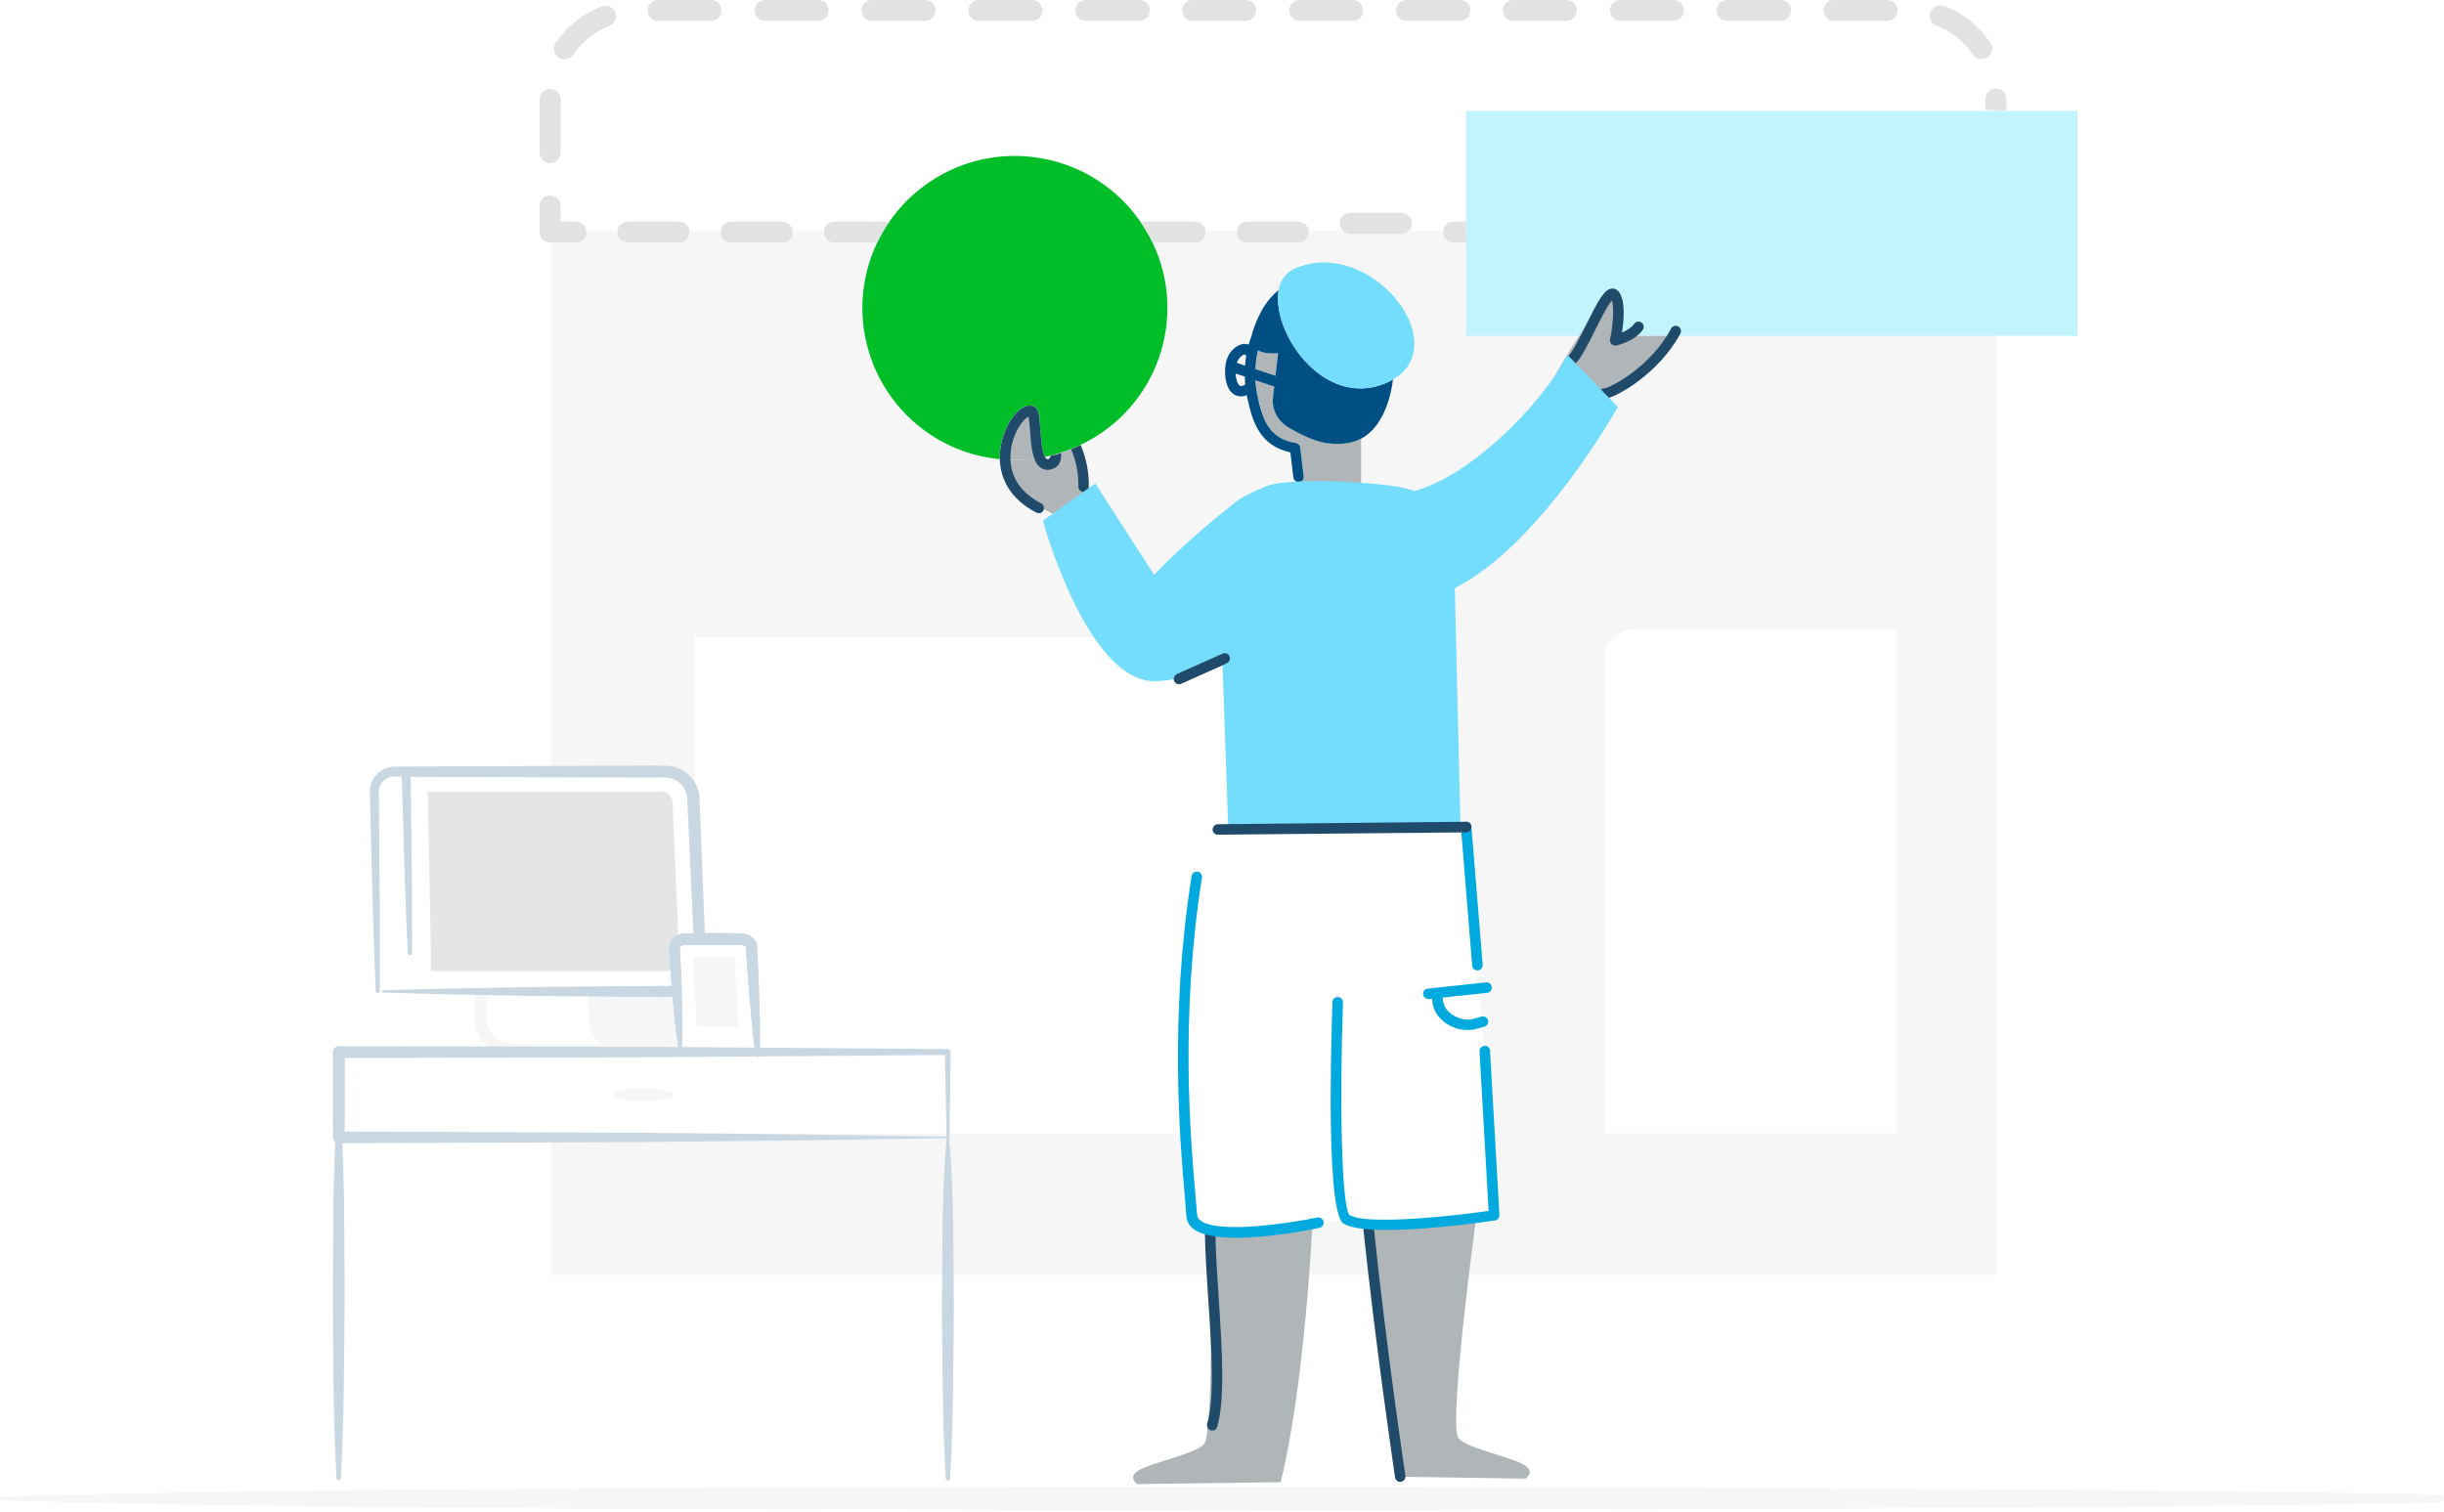
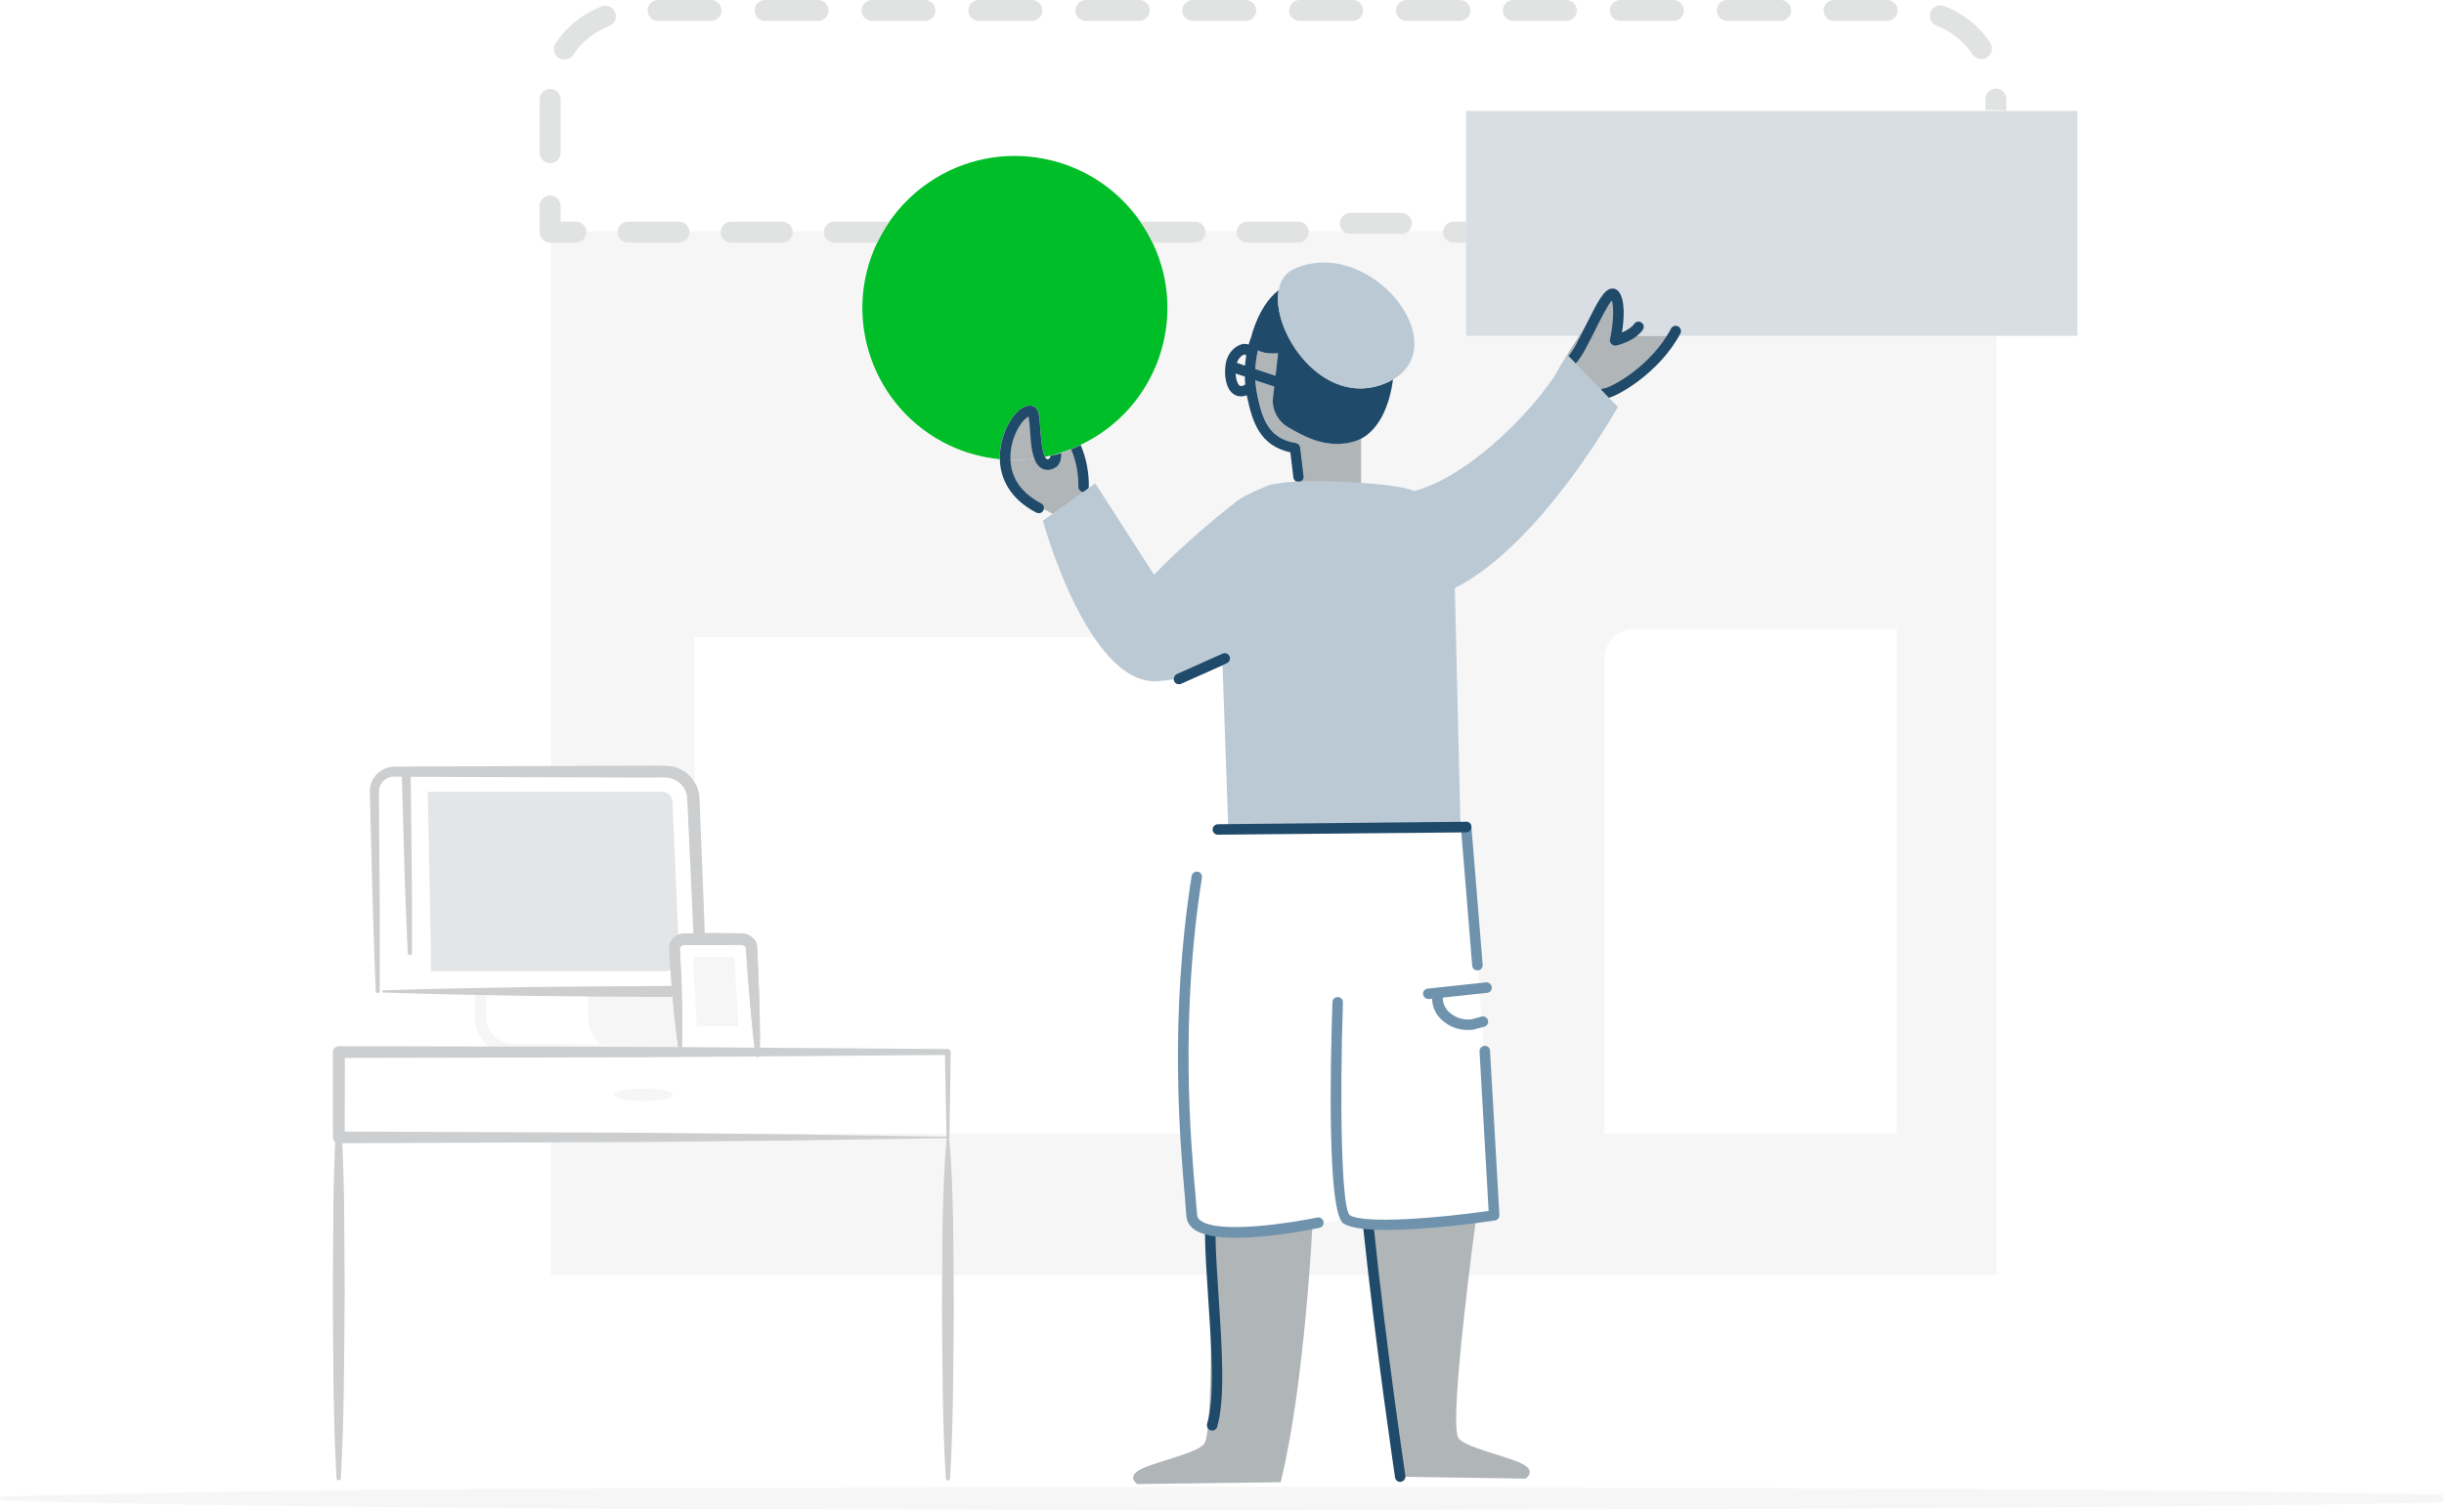
<svg xmlns="http://www.w3.org/2000/svg" width="215" height="133" viewBox="0 0 215 133">
  <g fill="none" fill-rule="evenodd">
    <path d="M141.14 58.004v41.725h25.726V55.355H143.81a2.657 2.657 0 0 0-2.67 2.649z" />
    <path d="M129 29.455v-9.128h-28.148c.192.33.385.673.55 1.03 3.18 6.657.344 14.618-6.317 17.816l-.152.068-.234.11c-.55.247-1.129.453-1.707.618l-.261.068c-.097.028-.207.055-.303.083-.151.04-.317.068-.468.11-.275-.495-.358-1.744-.413-2.457-.083-1.167-.124-1.812-.592-2.004-.743-.302-1.72.466-2.381 1.88a6.266 6.266 0 0 0-.592 2.786c-7.378-.727-12.76-7.288-12.03-14.631a13.002 13.002 0 0 1 1.239-4.42c.165-.357.358-.686.55-1.03H48.464V67.75c4.226.082 12.54-1.469 12.65 2.443V56.07h54.383v16.758c4.336-.027 8.7 1.002 13.021.289a.344.344 0 0 1 .413.26c.427 2.526 2.092 25.351 2.271 27.616.152 2.059.496 4.077.07 6.122a.368.368 0 0 1-.345.247c-1.555.082-3.11.288-4.666.274-1.46 0-7.006-.15-7.405-.288-.496-.178-2.877.398-4.102.48-1.17.07-5.795.385-6.937.412-1.432.028-2.932-.014-2.974-1.386-.013-.769-.743-6.314-.633-7.11H61.54c0 .179-8.836-.014-13.076-.055v12.504h127.17V29.455H129zm37.866 70.26H141.14V57.99a2.654 2.654 0 0 1 2.657-2.649h23.069v44.375z" fill="#F6F6F6" fill-rule="nonzero" />
    <path d="M100.838 20.314a9.124 9.124 0 0 0-.495-.769c-4.185-6.094-12.526-7.659-18.637-3.486a13.386 13.386 0 0 0-3.497 3.486c-.179.247-.33.508-.495.782-.193.33-.386.673-.55 1.03-3.18 6.67-.331 14.659 6.358 17.83 1.39.658 2.89 1.07 4.433 1.22a6.121 6.121 0 0 1 .591-2.785c.661-1.4 1.638-2.17 2.382-1.88.468.191.523.836.592 2.003.055.714.137 1.963.412 2.457.166-.027.317-.069.468-.11a9.08 9.08 0 0 0 .303-.082l.262-.069c.578-.165 1.156-.37 1.707-.617l.234-.11.151-.069c6.69-3.17 9.525-11.145 6.332-17.802-.166-.357-.358-.686-.551-1.03z" fill="#00BE28" fill-rule="nonzero" />
    <path d="M166.825 55.451h-23.056a2.654 2.654 0 0 0-2.656 2.649v41.725h25.712V55.451z" />
-     <path fill="#C2F4FF" fill-rule="nonzero" d="M128.972 9.759V29.55h53.778V9.759z" />
+     <path fill="#D8DEE4" fill-rule="nonzero" d="M128.972 9.759V29.55h53.778V9.759z" />
    <path d="M52.208 87.253l7.158-.055.523 5.669-5.836-.522s-2.313-.467-1.845-5.092z" fill="#F6F6F6" fill-rule="nonzero" />
    <path d="M50.708 21.343h-2.312a.921.921 0 0 1-.923-.92v-2.305a.921.921 0 0 1 1.845 0v1.386h1.39a.921.921 0 0 1 0 1.84zm-2.312-6.986a.921.921 0 0 1-.923-.92V8.743a.921.921 0 0 1 1.845 0v4.694c0 .508-.413.92-.922.92zm1.252-9.128a.921.921 0 0 1-.77-1.427 8.532 8.532 0 0 1 4.046-3.24.932.932 0 0 1 1.198.536.928.928 0 0 1-.537 1.194 6.684 6.684 0 0 0-3.166 2.54.922.922 0 0 1-.77.397zm124.664-.027a.937.937 0 0 1-.77-.412 6.691 6.691 0 0 0-3.18-2.525.923.923 0 0 1-.537-1.194.927.927 0 0 1 1.198-.536 8.396 8.396 0 0 1 4.06 3.226.922.922 0 0 1-.248 1.276.878.878 0 0 1-.523.165zm-8.258-3.363h-4.708a.921.921 0 0 1-.922-.92c0-.507.413-.919.922-.919h4.708a.921.921 0 0 1 0 1.84zm-9.401 0h-4.708a.921.921 0 0 1-.922-.92c0-.507.413-.919.922-.919h4.694a.92.92 0 0 1 .014 1.84zm-9.401 0h-4.708a.921.921 0 0 1-.922-.92c0-.507.413-.919.922-.919h4.708a.921.921 0 0 1 0 1.84zm-9.415 0h-4.708a.921.921 0 0 1-.922-.92c0-.507.413-.919.922-.919h4.708a.921.921 0 0 1 0 1.84zm-9.401 0h-4.708a.921.921 0 0 1-.922-.92c0-.507.413-.919.922-.919h4.694a.92.92 0 0 1 .014 1.84zm-9.401 0h-4.708a.921.921 0 0 1-.922-.92c0-.507.413-.919.922-.919h4.708a.921.921 0 0 1 0 1.84zm-9.402 0h-4.707a.921.921 0 0 1-.922-.92c0-.507.413-.919.922-.919h4.707a.921.921 0 0 1 0 1.84zm-9.414 0h-4.694a.921.921 0 0 1-.922-.92c0-.507.413-.919.922-.919h4.707c.51 0 .923.412.923.92a.942.942 0 0 1-.936.92zm-9.401 0H86.11a.921.921 0 0 1-.922-.92c0-.507.413-.919.922-.919h4.708a.921.921 0 0 1 0 1.84zm-9.402 0H76.71a.921.921 0 0 1-.922-.92c0-.507.413-.919.922-.919h4.707a.921.921 0 0 1 0 1.84zm-9.4 0h-4.708a.921.921 0 0 1-.922-.92c0-.507.413-.919.922-.919h4.707a.921.921 0 0 1 0 1.84zm-9.415 0h-4.708a.921.921 0 0 1-.922-.92c0-.507.413-.919.922-.919h4.708a.921.921 0 0 1 0 1.84z" fill="#E1E2E2" fill-rule="nonzero" />
    <path d="M115.47 107.484s-.661 14.234-2.808 22.936l-12.609.164s-1.018-.645.33-1.317c1.405-.7 5.176-1.455 5.603-2.306.826-1.647.495-18.557.495-18.557m13.889-.48s.66 13.3 2.808 22.015l11.025.165s1.019-.645-.33-1.318c-1.404-.7-5.176-1.455-5.603-2.306-.825-1.647 1.61-19.49 1.61-19.49" fill="#B0B5B8" fill-rule="nonzero" />
    <path d="M92.442 40.71s.289.247.399-.714c-.427.124-.867.22-1.294.288.193.37.468.563.895.426z" />
    <path d="M92.442 40.71c-.427.137-.702-.055-.895-.426-.743.124-1.5.192-2.257.192-.276 0-.537-.013-.812-.027.096 1.496.88 3.047 2.931 4.118l1.5.81 2.506-1.538c.261-2.086-.18-3.582-.647-4.53a13.29 13.29 0 0 1-1.927.687c-.11.96-.4.714-.4.714z" fill="#B0B5B8" fill-rule="nonzero" />
    <path d="M91.547 40.284c-.592-1.153-.317-4.035-.757-4.213-.812-.33-2.478 1.935-2.312 4.378.261.014.536.027.812.027.757 0 1.514-.068 2.257-.192z" fill="#B0B5B8" fill-rule="nonzero" />
-     <path d="M125.641 87.898a.46.46 0 0 1-.454-.467c0-.233.18-.411.4-.439l5.106-.549a.466.466 0 1 1 .151.92h-.055l-5.106.549-.042-.014z" fill="#00A9DE" fill-rule="nonzero" />
-     <path d="M129.179 90.63a3.344 3.344 0 0 1-2.368-.906 2.573 2.573 0 0 1-.825-2.032c0-.247.206-.44.454-.44h.041a.47.47 0 0 1 .44.481 1.72 1.72 0 0 0 .551 1.318 2.483 2.483 0 0 0 1.968.645l.895-.247a.46.46 0 0 1 .564.33.459.459 0 0 1-.33.562l-.963.261c-.166.014-.29.027-.427.027z" fill="#00A9DE" fill-rule="nonzero" />
+     <path d="M125.641 87.898a.46.46 0 0 1-.454-.467c0-.233.18-.411.4-.439l5.106-.549a.466.466 0 1 1 .151.92h-.055l-5.106.549-.042-.014z" fill="#6F93AD" fill-rule="nonzero" />
+     <path d="M129.179 90.63a3.344 3.344 0 0 1-2.368-.906 2.573 2.573 0 0 1-.825-2.032c0-.247.206-.44.454-.44h.041a.47.47 0 0 1 .44.481 1.72 1.72 0 0 0 .551 1.318 2.483 2.483 0 0 0 1.968.645l.895-.247a.46.46 0 0 1 .564.33.459.459 0 0 1-.33.562l-.963.261c-.166.014-.29.027-.427.027z" fill="#6F93AD" fill-rule="nonzero" />
    <path d="M103.729 60.2a.463.463 0 0 1-.468-.467c0-.178.11-.343.275-.425l3.992-1.784a.457.457 0 0 1 .619.192.454.454 0 0 1-.193.617c-.014.014-.027.014-.041.028l-3.992 1.784a.345.345 0 0 1-.192.055z" fill="#204A69" fill-rule="nonzero" />
    <path d="M108.698 32.873c.027.549.178.96.371 1.07.124.082.33-.014.482-.11a5.97 5.97 0 0 1-.041-.7l-.812-.26zm.522-1.551a1.4 1.4 0 0 0-.412.603l.715.248c.028-.302.055-.59.11-.879a.494.494 0 0 1-.137-.096.71.71 0 0 0-.275.124z" />
    <path d="M113.377 37.622a2.781 2.781 0 0 1-1.404-2.361l.138-1.25-1.665-.548a9.6 9.6 0 0 0 .165 1.262c.454 2.17.99 3.871 3.4 4.255a.452.452 0 0 1 .385.398l.303 2.526a.461.461 0 0 1-.4.508h-.054a.445.445 0 0 1-.29-.11v1.167l5.782.302V38.61c-.248.123-.51.22-.785.288-2.436.577-4.322-.576-5.575-1.276zm4.969-3.597l-1.486-3.98s-1.969-1.098-3.827-.988c.95 2.21 2.905 4.365 5.313 4.968zm-7.68-3.198a8.335 8.335 0 0 0-.234 1.648l1.775.59.207-1.99c.014 0-1.06.137-1.748-.248z" fill="#B0B5B8" fill-rule="nonzero" />
-     <path d="M121.843 33.737a5.558 5.558 0 0 1-3.497.275c-2.408-.604-4.35-2.76-5.299-4.969-.523-1.235-.743-2.498-.564-3.514-.923.714-1.707 1.88-2.285 3.651a3.9 3.9 0 0 0-.097.371c-.096.247-.178.508-.261.769a.948.948 0 0 0-.55-.042c-.62.138-1.35.77-1.487 1.88-.11.893.027 2.1.77 2.554.18.11.386.164.592.164.18 0 .345-.04.51-.096.014.042.014.083.027.11.468 2.251 1.129 4.324 3.813 4.914l.262 2.196a.46.46 0 0 0 .454.412h.055c.248-.028.44-.261.399-.508l-.303-2.526a.452.452 0 0 0-.385-.398c-2.395-.384-2.946-2.086-3.4-4.255a9.6 9.6 0 0 1-.165-1.262l1.665.549-.137 1.249a2.76 2.76 0 0 0 1.404 2.36c1.252.7 3.138 1.854 5.547 1.29.275-.068.537-.164.784-.287 1.638-.838 2.56-2.951 2.85-5.257a3.109 3.109 0 0 1-.702.37zm-12.774.206c-.179-.11-.344-.521-.371-1.07l.812.26c0 .234.013.467.04.7-.164.096-.357.192-.48.11zm.454-1.77l-.715-.248c.082-.233.22-.452.413-.603a.742.742 0 0 1 .275-.138.494.494 0 0 0 .137.096c-.055.302-.082.604-.11.893zm2.684.892l-1.775-.59a8.335 8.335 0 0 1 .234-1.648c.688.385 1.762.248 1.762.248l-.22 1.99z" fill="#004F84" fill-rule="nonzero" />
-     <path d="M113.9 23.635c-.812.357-1.266 1.043-1.417 1.908-.661 3.651 3.895 10.445 9.36 8.194.247-.096.495-.22.715-.357 5.437-3.198-2.078-12.613-8.658-9.745z" fill="#74DCFC" fill-rule="nonzero" />
+     <path d="M121.843 33.737a5.558 5.558 0 0 1-3.497.275c-2.408-.604-4.35-2.76-5.299-4.969-.523-1.235-.743-2.498-.564-3.514-.923.714-1.707 1.88-2.285 3.651a3.9 3.9 0 0 0-.097.371c-.096.247-.178.508-.261.769a.948.948 0 0 0-.55-.042c-.62.138-1.35.77-1.487 1.88-.11.893.027 2.1.77 2.554.18.11.386.164.592.164.18 0 .345-.04.51-.096.014.042.014.083.027.11.468 2.251 1.129 4.324 3.813 4.914l.262 2.196a.46.46 0 0 0 .454.412h.055c.248-.028.44-.261.399-.508l-.303-2.526a.452.452 0 0 0-.385-.398c-2.395-.384-2.946-2.086-3.4-4.255a9.6 9.6 0 0 1-.165-1.262l1.665.549-.137 1.249a2.76 2.76 0 0 0 1.404 2.36c1.252.7 3.138 1.854 5.547 1.29.275-.068.537-.164.784-.287 1.638-.838 2.56-2.951 2.85-5.257a3.109 3.109 0 0 1-.702.37zm-12.774.206c-.179-.11-.344-.521-.371-1.07l.812.26c0 .234.013.467.04.7-.164.096-.357.192-.48.11zm.454-1.77l-.715-.248c.082-.233.22-.452.413-.603a.742.742 0 0 1 .275-.138.494.494 0 0 0 .137.096c-.055.302-.082.604-.11.893zm2.684.892l-1.775-.59a8.335 8.335 0 0 1 .234-1.648c.688.385 1.762.248 1.762.248l-.22 1.99z" fill="#204A69" fill-rule="nonzero" />
+     <path d="M113.9 23.635c-.812.357-1.266 1.043-1.417 1.908-.661 3.651 3.895 10.445 9.36 8.194.247-.096.495-.22.715-.357 5.437-3.198-2.078-12.613-8.658-9.745z" fill="#BBC9D5" fill-rule="nonzero" />
    <path d="M37.907 85.455h20.674c.647 0 1.17-.522 1.17-1.167v-.055l-.592-13.711a.89.89 0 0 0-.88-.851H37.631l.275 13.986" fill="#969CA1" fill-rule="nonzero" opacity=".26" />
-     <path d="M59.793 92.88c-.386-2.196-.565-4.392-.744-6.602l-.11-1.66-.055-.824-.014-.206v-.274c.014-.234.11-.467.262-.66a1.48 1.48 0 0 1 1.101-.52l.84-.014 1.665-.014 1.666.014.84.013a1.48 1.48 0 0 1 1.1.522c.152.178.248.412.262.645l.014.425.041.824.069 1.66c.082 2.21.151 4.42.11 6.63 0 .096-.096.179-.193.179a.19.19 0 0 1-.179-.151c-.289-2.196-.468-4.406-.647-6.602l-.123-1.647-.056-.824-.027-.398c0-.041-.028-.082-.055-.11a.533.533 0 0 0-.372-.15l-.812.013-1.665.014-1.666-.014h-.812a.533.533 0 0 0-.372.151c-.027.027-.04.069-.055.096v.137l.014.206.041.824.083 1.66c.055 2.21.138 4.42 0 6.644 0 .055-.055.082-.096.082-.014 0-.042-.027-.055-.069z" fill="#C8D7E2" fill-rule="nonzero" />
+     <path d="M59.793 92.88c-.386-2.196-.565-4.392-.744-6.602l-.11-1.66-.055-.824-.014-.206v-.274c.014-.234.11-.467.262-.66a1.48 1.48 0 0 1 1.101-.52l.84-.014 1.665-.014 1.666.014.84.013a1.48 1.48 0 0 1 1.1.522c.152.178.248.412.262.645l.014.425.041.824.069 1.66c.082 2.21.151 4.42.11 6.63 0 .096-.096.179-.193.179a.19.19 0 0 1-.179-.151c-.289-2.196-.468-4.406-.647-6.602l-.123-1.647-.056-.824-.027-.398c0-.041-.028-.082-.055-.11a.533.533 0 0 0-.372-.15l-.812.013-1.665.014-1.666-.014h-.812a.533.533 0 0 0-.372.151c-.027.027-.04.069-.055.096v.137l.014.206.041.824.083 1.66c.055 2.21.138 4.42 0 6.644 0 .055-.055.082-.096.082-.014 0-.042-.027-.055-.069z" fill="#CCCED0" fill-rule="nonzero" />
    <path fill="#F6F6F6" fill-rule="nonzero" d="M64.94 90.3l-.344-6.08h-3.62l.344 6.066z" />
    <path d="M54.053 96.23a2.87 2.87 0 0 1 1.252-.371 12.56 12.56 0 0 1 1.253-.055c.413.014.826.041 1.252.069.427.04.84.123 1.253.274a.203.203 0 0 1 .11.26.15.15 0 0 1-.11.11c-.4.152-.826.234-1.253.275-.412.028-.825.055-1.252.069-.413 0-.826-.014-1.253-.055a2.883 2.883 0 0 1-1.252-.37c-.055-.028-.069-.097-.041-.152.013-.013.027-.04.04-.055zm4.363-4.077c-2.367-.165-4.735-.22-7.116-.26l-3.551-.042-1.776-.014-.895-.013a2.13 2.13 0 0 1-.715-.124 2.304 2.304 0 0 1-1.583-2.21l-.028-2.402c-.316-.013-.633-.027-.95-.027l-.027 2.43a3.315 3.315 0 0 0 2.244 3.197c.33.11.688.151 1.032.165l.895-.014 1.775-.014 3.551-.04c2.368-.042 4.735-.097 7.117-.261.096-.014.179-.097.165-.206.014-.083-.055-.151-.138-.165z" fill="#F6F6F6" fill-rule="nonzero" />
    <path d="M54.989 92.153c-1.184-.165-2.106-1.043-2.285-2.1-.069-.467-.014-1.18-.014-1.784l.028-1.345h-1.033l.028 1.345c.041.645-.041 1.207.11 1.976a3.065 3.065 0 0 0 1.184 1.757 2.88 2.88 0 0 0 1.968.522.205.205 0 0 0 .165-.165c.028-.096-.055-.192-.151-.206z" fill="#F6F6F6" fill-rule="nonzero" />
-     <path d="M59.462 86.663c-.248.068-.51.096-.77.096h-.732c-3.88.014-7.776.055-11.658.096-4.198.069-8.382.15-12.58.288a.094.094 0 0 0-.097.096c0 .055.042.096.097.096 4.198.138 8.382.22 12.58.289 4.199.04 8.383.096 12.581.096h.014c.027 0 .055 0 .082-.014.152-.014.303-.028.468-.055l.014-.988z" fill="#C8D7E2" fill-rule="nonzero" />
-     <path d="M61.981 81.557l-.33-8.4-.083-2.1c-.014-.37-.014-.659-.055-1.098a2.989 2.989 0 0 0-2.505-2.54 4.306 4.306 0 0 0-.84-.04c-.027 0-.068-.014-.096-.014l-21.885.082-1.363.014a2.187 2.187 0 0 0-1.542.535 2.15 2.15 0 0 0-.743 1.469c-.014.535.014.933.028 1.4l.137 5.449c.083 3.637.207 7.274.344 10.898 0 .096.083.178.18.178a.182.182 0 0 0 .178-.178c.014-3.637.014-7.275-.027-10.912l-.042-5.449c0-.44-.013-.947 0-1.318a1.32 1.32 0 0 1 .482-.892c.275-.233.633-.343.991-.302h.537l.22 7.55c.069 2.662.193 5.311.303 7.974 0 .096.083.178.193.178.096 0 .179-.082.179-.192 0-2.663.013-5.325-.028-7.974l-.082-7.522h.04l21.377.069.014-.014h.289c.316-.014.647 0 .963.027a2 2 0 0 1 1.35.892c.15.234.233.495.275.77.027.246.027.672.055 1.001l.096 2.1.193 4.2.192 4.2.042.837a5.91 5.91 0 0 1 .977.028l-.014-.906z" fill="#C8D7E2" fill-rule="nonzero" />
-     <path d="M59.793 92.88c-.386-2.196-.565-4.392-.744-6.602l-.11-1.66-.055-.824-.014-.206v-.274c.014-.234.11-.467.262-.66a1.48 1.48 0 0 1 1.101-.52l.84-.014 1.665-.014 1.666.014.84.013a1.48 1.48 0 0 1 1.1.522c.152.178.248.412.262.645l.014.425.041.824.069 1.66c.082 2.21.151 4.42.11 6.63 0 .096-.096.179-.193.179a.19.19 0 0 1-.179-.151c-.289-2.196-.468-4.406-.647-6.602l-.123-1.647-.056-.824-.027-.398c0-.041-.028-.082-.055-.11a.533.533 0 0 0-.372-.15l-.812.013-1.665.014-1.666-.014h-.812a.533.533 0 0 0-.372.151c-.027.027-.04.069-.055.096v.137l.014.206.041.824.083 1.66c.055 2.21.138 4.42 0 6.644 0 .055-.055.082-.096.082-.014 0-.042-.027-.055-.069z" fill="#C8D7E2" fill-rule="nonzero" />
+     <path d="M59.462 86.663c-.248.068-.51.096-.77.096h-.732c-3.88.014-7.776.055-11.658.096-4.198.069-8.382.15-12.58.288a.094.094 0 0 0-.097.096c0 .055.042.096.097.096 4.198.138 8.382.22 12.58.289 4.199.04 8.383.096 12.581.096h.014c.027 0 .055 0 .082-.014.152-.014.303-.028.468-.055l.014-.988z" fill="#CCCED0" fill-rule="nonzero" />
+     <path d="M61.981 81.557l-.33-8.4-.083-2.1c-.014-.37-.014-.659-.055-1.098a2.989 2.989 0 0 0-2.505-2.54 4.306 4.306 0 0 0-.84-.04c-.027 0-.068-.014-.096-.014l-21.885.082-1.363.014a2.187 2.187 0 0 0-1.542.535 2.15 2.15 0 0 0-.743 1.469c-.014.535.014.933.028 1.4l.137 5.449c.083 3.637.207 7.274.344 10.898 0 .096.083.178.18.178a.182.182 0 0 0 .178-.178c.014-3.637.014-7.275-.027-10.912l-.042-5.449c0-.44-.013-.947 0-1.318a1.32 1.32 0 0 1 .482-.892c.275-.233.633-.343.991-.302h.537l.22 7.55c.069 2.662.193 5.311.303 7.974 0 .096.083.178.193.178.096 0 .179-.082.179-.192 0-2.663.013-5.325-.028-7.974l-.082-7.522h.04l21.377.069.014-.014h.289c.316-.014.647 0 .963.027a2 2 0 0 1 1.35.892c.15.234.233.495.275.77.027.246.027.672.055 1.001l.096 2.1.193 4.2.192 4.2.042.837a5.91 5.91 0 0 1 .977.028l-.014-.906z" fill="#CCCED0" fill-rule="nonzero" />
+     <path d="M59.793 92.88c-.386-2.196-.565-4.392-.744-6.602l-.11-1.66-.055-.824-.014-.206v-.274c.014-.234.11-.467.262-.66a1.48 1.48 0 0 1 1.101-.52l.84-.014 1.665-.014 1.666.014.84.013a1.48 1.48 0 0 1 1.1.522c.152.178.248.412.262.645l.014.425.041.824.069 1.66c.082 2.21.151 4.42.11 6.63 0 .096-.096.179-.193.179a.19.19 0 0 1-.179-.151c-.289-2.196-.468-4.406-.647-6.602l-.123-1.647-.056-.824-.027-.398c0-.041-.028-.082-.055-.11a.533.533 0 0 0-.372-.15l-.812.013-1.665.014-1.666-.014h-.812a.533.533 0 0 0-.372.151c-.027.027-.04.069-.055.096v.137l.014.206.041.824.083 1.66c.055 2.21.138 4.42 0 6.644 0 .055-.055.082-.096.082-.014 0-.042-.027-.055-.069z" fill="#CCCED0" fill-rule="nonzero" />
    <path fill="#F6F6F6" fill-rule="nonzero" d="M64.94 90.3l-.344-6.08h-3.62l.344 6.066z" />
    <path d="M54.053 96.23a2.87 2.87 0 0 1 1.252-.371 12.56 12.56 0 0 1 1.253-.055c.413.014.826.041 1.252.069.427.04.84.123 1.253.274a.203.203 0 0 1 .11.26.15.15 0 0 1-.11.11c-.4.152-.826.234-1.253.275-.412.028-.825.055-1.252.069-.413 0-.826-.014-1.253-.055a2.883 2.883 0 0 1-1.252-.37c-.055-.028-.069-.097-.041-.152.013-.013.027-.04.04-.055zM.179 131.682c17.866-.507 35.746-.617 53.612-.74l53.613-.124c35.746.11 71.492.055 107.224.672a.366.366 0 0 1 .344.385.37.37 0 0 1-.344.343c-35.746.631-71.492.562-107.224.672l-53.613-.123c-17.866-.124-35.746-.234-53.612-.742a.182.182 0 0 1-.179-.178c0-.082.083-.165.179-.165z" fill="#F6F6F6" fill-rule="nonzero" />
    <path d="M106.647 125.876a.463.463 0 0 1-.468-.466c0-.041 0-.096.013-.137.675-2.197.386-6.671.097-10.98-.138-2.128-.276-4.132-.29-5.875a.46.46 0 0 1 .455-.467.48.48 0 0 1 .468.453c.014 1.716.151 3.72.289 5.833.289 4.406.578 8.95-.138 11.31a.43.43 0 0 1-.426.33zm16.531 4.516a.449.449 0 0 1-.455-.398c-.013-.11-1.665-11.145-2.808-22.03a.465.465 0 0 1 .386-.535.466.466 0 0 1 .537.385v.055c1.128 10.87 2.78 21.878 2.794 21.988a.462.462 0 0 1-.386.521c-.027.014-.055.014-.068.014z" fill="#204A69" fill-rule="nonzero" />
    <path d="M174.657 9.663v-.947a.921.921 0 1 1 1.844 0V9.73" fill="#E1E2E2" fill-rule="nonzero" />
    <path d="M143.329 29.565v-.234a3.557 3.557 0 0 1-1.225.618s1.032-3.747-.055-4.008c-1.088-.26-5.286 7.151-5.286 7.151l1.514 3.624s1.624-1.455 6.869-4.132c1.183-1.111 1.885-2.14 2.243-3.02h-4.06z" fill="#B0B5B8" fill-rule="nonzero" />
    <path d="M141.099 35.096a.46.46 0 0 1-.44-.48.473.473 0 0 1 .44-.44c.523-.013 4.13-1.894 5.891-5.243a.463.463 0 0 1 .62-.22.46.46 0 0 1 .22.618c0 .014-.014.028-.014.028-1.844 3.486-5.767 5.737-6.717 5.737zm-2.836-2.965a.444.444 0 0 1-.454-.466c0-.138.055-.261.152-.343.385-.33 1.004-1.593 1.541-2.69 1.115-2.238 1.624-3.157 2.271-3.24a.67.67 0 0 1 .606.247c.633.741.482 2.54.303 3.624.385-.165.826-.426 1.073-.755a.453.453 0 0 1 .634-.137.45.45 0 0 1 .137.631c-.014.014-.014.027-.027.041-.716 1.002-2.258 1.345-2.313 1.359a.468.468 0 0 1-.55-.55c.234-1.056.399-2.744.151-3.417-.372.44-1.018 1.716-1.459 2.608-.647 1.29-1.252 2.512-1.762 2.979a.482.482 0 0 1-.303.11z" fill="#204A69" fill-rule="nonzero" />
    <path d="M92.07 40.38c.014.014.055.042.193 0 .082-.027.124-.123.151-.274-.151.041-.316.069-.468.11.014.055.07.11.124.165zm-1.28-4.31c.427.179.165 3.061.757 4.214.124-.027.262-.04.385-.068-.275-.494-.357-1.743-.412-2.457-.083-1.167-.124-1.812-.592-2.004-.744-.302-1.72.467-2.382 1.88a6.266 6.266 0 0 0-.591 2.787l.509.04c-.152-2.456 1.514-4.72 2.326-4.391z" />
    <path d="M92.07 40.38c.014.014.055.042.193 0 .082-.027.124-.123.151-.274-.151.041-.316.069-.468.11.014.055.07.11.124.165z" />
    <path d="M92.07 40.38c.014.014.055.042.193 0 .082-.027.124-.123.151-.274-.151.041-.316.069-.468.11.014.055.07.11.124.165zm.344-.274l.303-.082c-.11.027-.206.055-.303.082zm2.67-.947l-.15.069.15-.07z" />
    <path d="M59.779 19.504h-4.542a.921.921 0 0 0-.923.92c0 .507.413.92.923.92h4.542a.921.921 0 0 0 0-1.84zm9.084 0h-4.542a.921.921 0 0 0-.922.92c0 .507.413.92.922.92h4.542a.921.921 0 0 0 0-1.84zm45.395 0h-4.542a.921.921 0 0 0-.922.92c0 .507.413.92.922.92h4.542a.921.921 0 0 0 0-1.84zm13.613 0a.921.921 0 0 0-.922.92c0 .507.413.92.922.92h1.101v-1.84h-1.1zm-4.541-.769h-4.543a.921.921 0 0 0-.922.92c0 .508.413.92.922.92h4.542a.921.921 0 0 0 0-1.84zm-45.396.769h-4.542a.921.921 0 0 0-.922.92c0 .507.413.92.922.92h3.771c.303-.632.647-1.236 1.046-1.799a.89.89 0 0 0-.275-.041zm27.24 0h-4.542a1.05 1.05 0 0 0-.29.041c.4.577.744 1.18 1.047 1.798h3.785a.921.921 0 0 0 0-1.84z" fill="#E1E2E2" fill-rule="nonzero" />
    <path d="M92.07 40.38c.014.014.055.042.193 0 .082-.027.124-.123.151-.274-.151.041-.316.069-.468.11.014.055.07.11.124.165z" />
    <path d="M92.717 40.024l-.303.082c-.027.137-.069.247-.151.274-.124.042-.165.014-.193 0a.404.404 0 0 1-.138-.164c-.275-.494-.357-1.743-.412-2.457-.083-1.167-.124-1.812-.592-2.004-.744-.302-1.72.467-2.382 1.88a6.266 6.266 0 0 0-.591 2.787c.055 1.715.908 3.486 3.207 4.68a.578.578 0 0 0 .22.055.444.444 0 0 0 .454-.467.442.442 0 0 0-.248-.398c-3.29-1.716-2.808-4.502-2.45-5.627.4-1.236 1.06-1.894 1.35-2.018.054.398.096.796.123 1.194.083 1.318.193 2.814.95 3.322a1.1 1.1 0 0 0 .99.11c.675-.22.813-.742.8-1.4-.083.027-.221.068-.359.11l-.137.04h-.138z" fill="#204A69" fill-rule="nonzero" />
    <path fill="#204A69" fill-rule="nonzero" d="M92.84 39.996l.138-.041-.261.069zm1.928-.7l-.083.041c-.165.083-.358.151-.454.192.44 1.044.66 2.169.633 3.295 0 .26.207.466.455.466a.48.48 0 0 0 .467-.453 9.13 9.13 0 0 0-.715-3.678l-.152.068-.151.07z" />
    <path fill="#204A69" fill-rule="nonzero" d="M94.92 39.227l-.235.11.083-.04z" />
-     <path d="M108.753 108.912c-1.57 0-2.987-.192-3.744-.769a1.54 1.54 0 0 1-.647-1.18c-.028-.412-.083-1.016-.138-1.77-.413-4.681-1.376-15.648.606-28.124a.467.467 0 0 1 .537-.371c.234.041.399.26.371.508-1.954 12.353-.99 23.237-.578 27.89.069.782.124 1.386.151 1.798a.643.643 0 0 0 .29.494c1.596 1.222 7.97.22 10.295-.26a.466.466 0 0 1 .537.384.458.458 0 0 1-.344.521c-.62.138-4.28.879-7.336.879zm13.227-.687c-1.707 0-3.152-.15-3.799-.576-1.431-.947-1.156-13.931-.963-19.463 0-.247.179-.439.426-.453h.055c.262.014.455.22.44.48-.288 8.552-.15 17.871.579 18.695 1.266.837 8.01.247 12.237-.357l-.799-14.041a.46.46 0 0 1 .44-.48.435.435 0 0 1 .482.384v.04l.826 14.454a.462.462 0 0 1-.399.48c-.784.124-5.78.837-9.525.837zm7.984-22.839a.452.452 0 0 1-.455-.425l-.99-12.161a.461.461 0 0 1 .426-.494c.261-.014.482.165.495.425l.991 12.161a.461.461 0 0 1-.426.494h-.041z" fill="#00A9DE" fill-rule="nonzero" />
-     <path d="M142.324 35.81l-4.446-4.598c-2.175 4.337-8.63 10.788-13.503 11.996a5.975 5.975 0 0 1-.344-.137c-1.57-.577-10.53-1.18-12.663-.275-1.377.577-2.326 1.03-2.96 1.62-4.225 3.308-6.882 6.162-6.882 6.162l-5.175-8.043-4.611 3.28s3.95 14.454 10.048 14.124a14.78 14.78 0 0 0 5.753-1.55l.51 14.52 20.426-.356-.496-20.808c7.598-3.83 14.343-15.935 14.343-15.935z" fill="#74DCFC" fill-rule="nonzero" />
+     <path d="M108.753 108.912c-1.57 0-2.987-.192-3.744-.769a1.54 1.54 0 0 1-.647-1.18c-.028-.412-.083-1.016-.138-1.77-.413-4.681-1.376-15.648.606-28.124a.467.467 0 0 1 .537-.371c.234.041.399.26.371.508-1.954 12.353-.99 23.237-.578 27.89.069.782.124 1.386.151 1.798a.643.643 0 0 0 .29.494c1.596 1.222 7.97.22 10.295-.26a.466.466 0 0 1 .537.384.458.458 0 0 1-.344.521c-.62.138-4.28.879-7.336.879zm13.227-.687c-1.707 0-3.152-.15-3.799-.576-1.431-.947-1.156-13.931-.963-19.463 0-.247.179-.439.426-.453h.055c.262.014.455.22.44.48-.288 8.552-.15 17.871.579 18.695 1.266.837 8.01.247 12.237-.357l-.799-14.041a.46.46 0 0 1 .44-.48.435.435 0 0 1 .482.384v.04l.826 14.454a.462.462 0 0 1-.399.48c-.784.124-5.78.837-9.525.837zm7.984-22.839a.452.452 0 0 1-.455-.425l-.99-12.161a.461.461 0 0 1 .426-.494c.261-.014.482.165.495.425l.991 12.161a.461.461 0 0 1-.426.494h-.041z" fill="#6F93AD" fill-rule="nonzero" />
+     <path d="M142.324 35.81l-4.446-4.598c-2.175 4.337-8.63 10.788-13.503 11.996a5.975 5.975 0 0 1-.344-.137c-1.57-.577-10.53-1.18-12.663-.275-1.377.577-2.326 1.03-2.96 1.62-4.225 3.308-6.882 6.162-6.882 6.162l-5.175-8.043-4.611 3.28s3.95 14.454 10.048 14.124a14.78 14.78 0 0 0 5.753-1.55l.51 14.52 20.426-.356-.496-20.808c7.598-3.83 14.343-15.935 14.343-15.935z" fill="#BBC9D5" fill-rule="nonzero" />
    <path d="M107.115 73.445a.46.46 0 0 1-.44-.48.473.473 0 0 1 .44-.44l21.857-.22a.446.446 0 0 1 .468.426v.042a.46.46 0 0 1-.454.466l-21.871.206zM103.729 60.2a.463.463 0 0 1-.468-.467c0-.178.11-.343.275-.425l3.992-1.784a.457.457 0 0 1 .619.192.454.454 0 0 1-.193.617c-.014.014-.027.014-.041.028l-3.992 1.784a.345.345 0 0 1-.192.055z" fill="#204A69" fill-rule="nonzero" />
-     <path d="M83.522 100.141h-.068l-13.283.206-13.407.137-26.964.11a.5.5 0 0 1-.51-.508l-.013-7.508c0-.288.234-.521.523-.521l26.785.055 26.786.192a.27.27 0 0 1 .262.26l-.11 7.577zm-.261-.123v-.069l-.138-7.384.262.26-26.786.206-26.785.055.523-.521-.014 7.508-.51-.508 26.621.11 13.38.137 13.447.206z" fill="#C8D7E2" fill-rule="nonzero" />
-     <path d="M29.896 97.314c.248 2.731.303 5.462.372 8.194l.055 8.194c-.055 5.463-.028 10.925-.344 16.388-.014.096-.096.179-.207.165-.096-.014-.165-.082-.165-.165-.316-5.463-.289-10.925-.33-16.388l.055-8.194c.069-2.732.11-5.463.372-8.194 0-.055.04-.096.096-.096.055 0 .096.04.096.096zm53.585 2.772c.262 2.498.303 4.996.372 7.508l.055 7.508c-.055 4.996-.028 10.006-.33 15.002a.188.188 0 0 1-.207.165c-.096-.014-.165-.083-.165-.165-.317-4.996-.29-10.006-.344-15.002l.055-7.508c.069-2.498.124-4.996.371-7.508 0-.055.042-.096.097-.096s.096.041.096.096z" fill="#C8D7E2" fill-rule="nonzero" />
+     <path d="M83.522 100.141h-.068l-13.283.206-13.407.137-26.964.11a.5.5 0 0 1-.51-.508l-.013-7.508c0-.288.234-.521.523-.521l26.785.055 26.786.192a.27.27 0 0 1 .262.26l-.11 7.577zm-.261-.123v-.069l-.138-7.384.262.26-26.786.206-26.785.055.523-.521-.014 7.508-.51-.508 26.621.11 13.38.137 13.447.206z" fill="#CCCED0" fill-rule="nonzero" />
+     <path d="M29.896 97.314c.248 2.731.303 5.462.372 8.194l.055 8.194c-.055 5.463-.028 10.925-.344 16.388-.014.096-.096.179-.207.165-.096-.014-.165-.082-.165-.165-.316-5.463-.289-10.925-.33-16.388l.055-8.194c.069-2.732.11-5.463.372-8.194 0-.055.04-.096.096-.096.055 0 .096.04.096.096zm53.585 2.772c.262 2.498.303 4.996.372 7.508l.055 7.508c-.055 4.996-.028 10.006-.33 15.002a.188.188 0 0 1-.207.165c-.096-.014-.165-.083-.165-.165-.317-4.996-.29-10.006-.344-15.002l.055-7.508c.069-2.498.124-4.996.371-7.508 0-.055.042-.096.097-.096s.096.041.096.096z" fill="#CCCED0" fill-rule="nonzero" />
  </g>
</svg>
